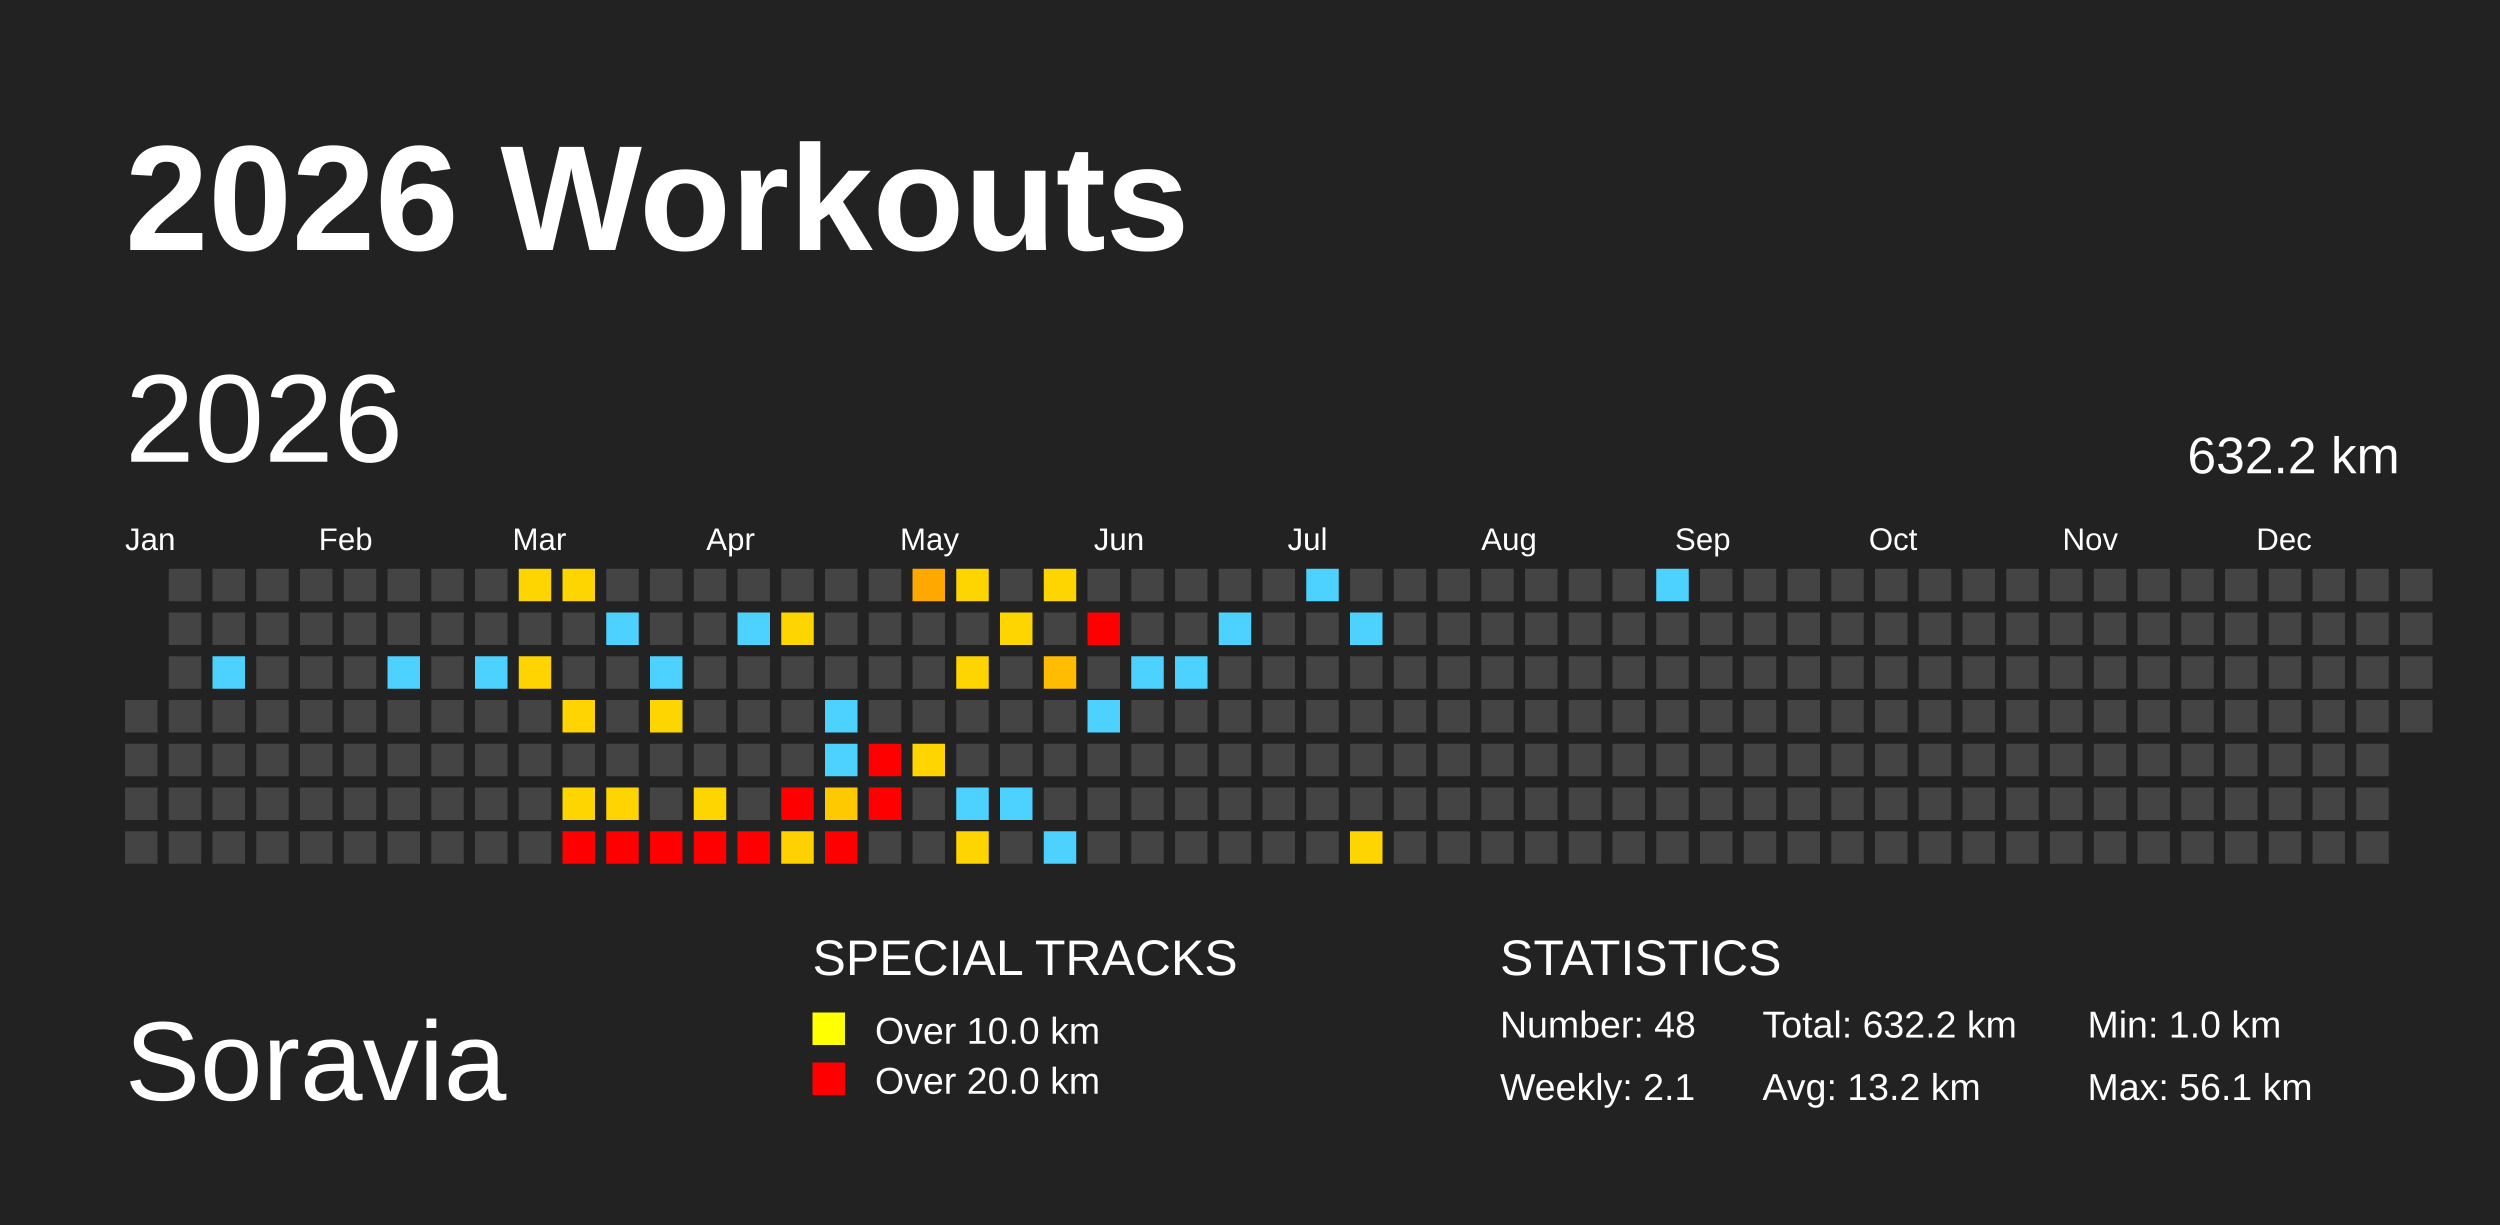
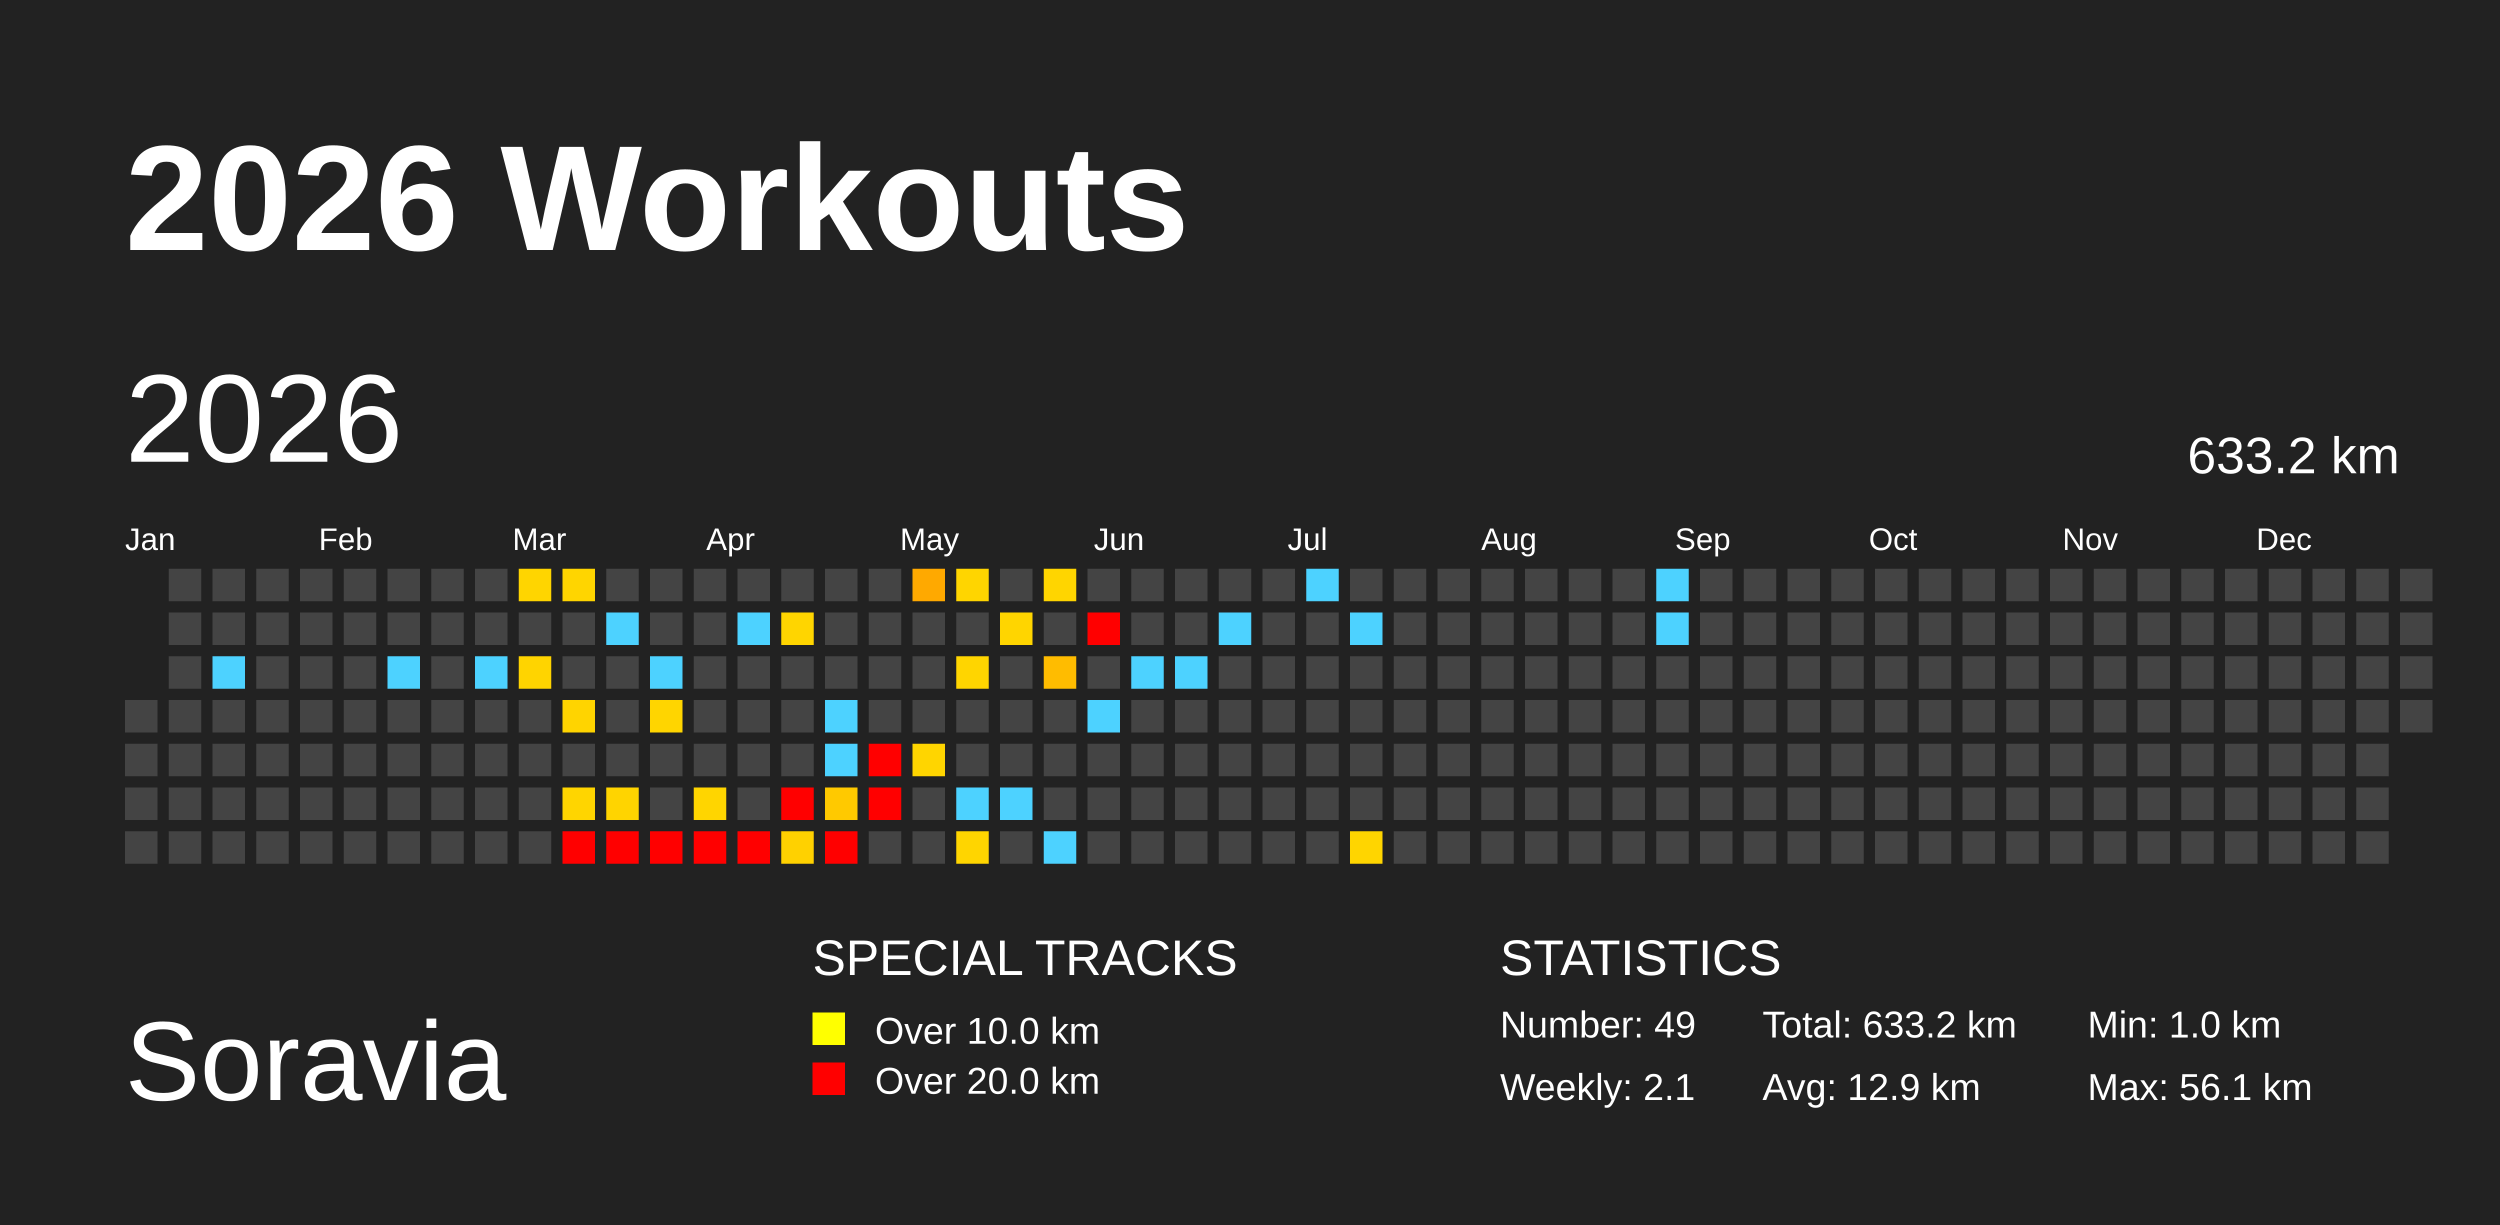
<svg xmlns="http://www.w3.org/2000/svg" baseProfile="full" height="98mm" version="1.1" viewBox="0,0,200,98" width="200mm">
  <defs />
  <rect fill="#222222" height="98" width="200" x="0" y="0" />
  <text fill="#FFFFFF" style="font-size:12px; font-family:Arial; font-weight:bold;" x="10" y="20">2026 Workouts</text>
  <text fill="#FFFFFF" style="font-size:9px; font-family:Arial" x="10" y="88">Soravia</text>
  <text fill="#FFFFFF" style="font-size:4px; font-family:Arial" x="65" y="78">SPECIAL TRACKS</text>
  <rect fill="yellow" height="2.6" width="2.6" x="65" y="81" />
  <text fill="#FFFFFF" style="font-size:3px; font-family:Arial" x="70" y="83.5">Over 10.0 km</text>
  <rect fill="red" height="2.6" width="2.6" x="65" y="85" />
  <text fill="#FFFFFF" style="font-size:3px; font-family:Arial" x="70" y="87.5">Over 20.0 km</text>
  <text fill="#FFFFFF" style="font-size:4px; font-family:Arial" x="120" y="78">STATISTICS</text>
-   <text fill="#FFFFFF" style="font-size:3px; font-family:Arial" x="120" y="83">Number: 48</text>
+   <text fill="#FFFFFF" style="font-size:3px; font-family:Arial" x="120" y="83">Number: 49</text>
  <text fill="#FFFFFF" style="font-size:3px; font-family:Arial" x="120" y="88">Weekly: 2.1</text>
-   <text fill="#FFFFFF" style="font-size:3px; font-family:Arial" x="141" y="83">Total: 632.2 km</text>
-   <text fill="#FFFFFF" style="font-size:3px; font-family:Arial" x="141" y="88">Avg: 13.2 km</text>
+   <text fill="#FFFFFF" style="font-size:3px; font-family:Arial" x="141" y="83">Total: 633.2 km</text>
+   <text fill="#FFFFFF" style="font-size:3px; font-family:Arial" x="141" y="88">Avg: 12.9 km</text>
  <text fill="#FFFFFF" style="font-size:3px; font-family:Arial" x="167" y="83">Min: 1.0 km</text>
  <text fill="#FFFFFF" style="font-size:3px; font-family:Arial" x="167" y="88">Max: 56.1 km</text>
  <text dominant-baseline="hanging" fill="#FFFFFF" style="font-size:10.0px; font-family:Arial;" x="10" y="30">2026</text>
-   <text dominant-baseline="hanging" fill="#FFFFFF" style="font-size:4.125px; font-family:Arial;" x="175" y="35">632.2 km</text>
+   <text dominant-baseline="hanging" fill="#FFFFFF" style="font-size:4.125px; font-family:Arial;" x="175" y="35">633.2 km</text>
  <text fill="#FFFFFF" style="font-size:2.5px; font-family:Arial" x="10.0" y="44">Jan</text>
  <text fill="#FFFFFF" style="font-size:2.5px; font-family:Arial" x="25.5" y="44">Feb</text>
  <text fill="#FFFFFF" style="font-size:2.5px; font-family:Arial" x="41.0" y="44">Mar</text>
  <text fill="#FFFFFF" style="font-size:2.5px; font-family:Arial" x="56.5" y="44">Apr</text>
  <text fill="#FFFFFF" style="font-size:2.5px; font-family:Arial" x="72.0" y="44">May</text>
  <text fill="#FFFFFF" style="font-size:2.5px; font-family:Arial" x="87.5" y="44">Jun</text>
  <text fill="#FFFFFF" style="font-size:2.5px; font-family:Arial" x="103.0" y="44">Jul</text>
  <text fill="#FFFFFF" style="font-size:2.5px; font-family:Arial" x="118.5" y="44">Aug</text>
  <text fill="#FFFFFF" style="font-size:2.5px; font-family:Arial" x="134.0" y="44">Sep</text>
  <text fill="#FFFFFF" style="font-size:2.5px; font-family:Arial" x="149.5" y="44">Oct</text>
  <text fill="#FFFFFF" style="font-size:2.5px; font-family:Arial" x="165.0" y="44">Nov</text>
  <text fill="#FFFFFF" style="font-size:2.5px; font-family:Arial" x="180.5" y="44">Dec</text>
  <rect fill="#444444" height="2.6" width="2.6" x="10.0" y="56.0" />
  <rect fill="#444444" height="2.6" width="2.6" x="10.0" y="59.5" />
  <rect fill="#444444" height="2.6" width="2.6" x="10.0" y="63.0" />
  <rect fill="#444444" height="2.6" width="2.6" x="10.0" y="66.5" />
  <rect fill="#444444" height="2.6" width="2.6" x="13.5" y="45.5" />
  <rect fill="#444444" height="2.6" width="2.6" x="13.5" y="49.0" />
  <rect fill="#444444" height="2.6" width="2.6" x="13.5" y="52.5" />
  <rect fill="#444444" height="2.6" width="2.6" x="13.5" y="56.0" />
  <rect fill="#444444" height="2.6" width="2.6" x="13.5" y="59.5" />
  <rect fill="#444444" height="2.6" width="2.6" x="13.5" y="63.0" />
  <rect fill="#444444" height="2.6" width="2.6" x="13.5" y="66.5" />
  <rect fill="#444444" height="2.6" width="2.6" x="17.0" y="45.5" />
  <rect fill="#444444" height="2.6" width="2.6" x="17.0" y="49.0" />
  <rect fill="#4dd2ff" height="2.6" width="2.6" x="17.0" y="52.5" />
  <rect fill="#444444" height="2.6" width="2.6" x="17.0" y="56.0" />
  <rect fill="#444444" height="2.6" width="2.6" x="17.0" y="59.5" />
  <rect fill="#444444" height="2.6" width="2.6" x="17.0" y="63.0" />
  <rect fill="#444444" height="2.6" width="2.6" x="17.0" y="66.5" />
  <rect fill="#444444" height="2.6" width="2.6" x="20.5" y="45.5" />
  <rect fill="#444444" height="2.6" width="2.6" x="20.5" y="49.0" />
  <rect fill="#444444" height="2.6" width="2.6" x="20.5" y="52.5" />
  <rect fill="#444444" height="2.6" width="2.6" x="20.5" y="56.0" />
  <rect fill="#444444" height="2.6" width="2.6" x="20.5" y="59.5" />
  <rect fill="#444444" height="2.6" width="2.6" x="20.5" y="63.0" />
  <rect fill="#444444" height="2.6" width="2.6" x="20.5" y="66.5" />
  <rect fill="#444444" height="2.6" width="2.6" x="24.0" y="45.5" />
  <rect fill="#444444" height="2.6" width="2.6" x="24.0" y="49.0" />
  <rect fill="#444444" height="2.6" width="2.6" x="24.0" y="52.5" />
  <rect fill="#444444" height="2.6" width="2.6" x="24.0" y="56.0" />
  <rect fill="#444444" height="2.6" width="2.6" x="24.0" y="59.5" />
  <rect fill="#444444" height="2.6" width="2.6" x="24.0" y="63.0" />
  <rect fill="#444444" height="2.6" width="2.6" x="24.0" y="66.5" />
  <rect fill="#444444" height="2.6" width="2.6" x="27.5" y="45.5" />
  <rect fill="#444444" height="2.6" width="2.6" x="27.5" y="49.0" />
  <rect fill="#444444" height="2.6" width="2.6" x="27.5" y="52.5" />
  <rect fill="#444444" height="2.6" width="2.6" x="27.5" y="56.0" />
  <rect fill="#444444" height="2.6" width="2.6" x="27.5" y="59.5" />
  <rect fill="#444444" height="2.6" width="2.6" x="27.5" y="63.0" />
  <rect fill="#444444" height="2.6" width="2.6" x="27.5" y="66.5" />
  <rect fill="#444444" height="2.6" width="2.6" x="31.0" y="45.5" />
  <rect fill="#444444" height="2.6" width="2.6" x="31.0" y="49.0" />
  <rect fill="#4dd2ff" height="2.6" width="2.6" x="31.0" y="52.5" />
  <rect fill="#444444" height="2.6" width="2.6" x="31.0" y="56.0" />
  <rect fill="#444444" height="2.6" width="2.6" x="31.0" y="59.5" />
  <rect fill="#444444" height="2.6" width="2.6" x="31.0" y="63.0" />
  <rect fill="#444444" height="2.6" width="2.6" x="31.0" y="66.5" />
  <rect fill="#444444" height="2.6" width="2.6" x="34.5" y="45.5" />
  <rect fill="#444444" height="2.6" width="2.6" x="34.5" y="49.0" />
  <rect fill="#444444" height="2.6" width="2.6" x="34.5" y="52.5" />
  <rect fill="#444444" height="2.6" width="2.6" x="34.5" y="56.0" />
  <rect fill="#444444" height="2.6" width="2.6" x="34.5" y="59.5" />
  <rect fill="#444444" height="2.6" width="2.6" x="34.5" y="63.0" />
  <rect fill="#444444" height="2.6" width="2.6" x="34.5" y="66.5" />
  <rect fill="#444444" height="2.6" width="2.6" x="38.0" y="45.5" />
  <rect fill="#444444" height="2.6" width="2.6" x="38.0" y="49.0" />
  <rect fill="#4dd2ff" height="2.6" width="2.6" x="38.0" y="52.5" />
  <rect fill="#444444" height="2.6" width="2.6" x="38.0" y="56.0" />
  <rect fill="#444444" height="2.6" width="2.6" x="38.0" y="59.5" />
  <rect fill="#444444" height="2.6" width="2.6" x="38.0" y="63.0" />
  <rect fill="#444444" height="2.6" width="2.6" x="38.0" y="66.5" />
  <rect fill="#ffd500" height="2.6" width="2.6" x="41.5" y="45.5" />
  <rect fill="#444444" height="2.6" width="2.6" x="41.5" y="49.0" />
  <rect fill="#ffd400" height="2.6" width="2.6" x="41.5" y="52.5" />
  <rect fill="#444444" height="2.6" width="2.6" x="41.5" y="56.0" />
  <rect fill="#444444" height="2.6" width="2.6" x="41.5" y="59.5" />
  <rect fill="#444444" height="2.6" width="2.6" x="41.5" y="63.0" />
  <rect fill="#444444" height="2.6" width="2.6" x="41.5" y="66.5" />
  <rect fill="#ffd500" height="2.6" width="2.6" x="45.0" y="45.5" />
  <rect fill="#444444" height="2.6" width="2.6" x="45.0" y="49.0" />
  <rect fill="#444444" height="2.6" width="2.6" x="45.0" y="52.5" />
  <rect fill="#ffd400" height="2.6" width="2.6" x="45.0" y="56.0" />
  <rect fill="#444444" height="2.6" width="2.6" x="45.0" y="59.5" />
  <rect fill="#ffd500" height="2.6" width="2.6" x="45.0" y="63.0" />
  <rect fill="red" height="2.6" width="2.6" x="45.0" y="66.5" />
  <rect fill="#444444" height="2.6" width="2.6" x="48.5" y="45.5" />
  <rect fill="#4dd2ff" height="2.6" width="2.6" x="48.5" y="49.0" />
  <rect fill="#444444" height="2.6" width="2.6" x="48.5" y="52.5" />
  <rect fill="#444444" height="2.6" width="2.6" x="48.5" y="56.0" />
  <rect fill="#444444" height="2.6" width="2.6" x="48.5" y="59.5" />
  <rect fill="#ffd400" height="2.6" width="2.6" x="48.5" y="63.0" />
  <rect fill="red" height="2.6" width="2.6" x="48.5" y="66.5" />
  <rect fill="#444444" height="2.6" width="2.6" x="52.0" y="45.5" />
  <rect fill="#444444" height="2.6" width="2.6" x="52.0" y="49.0" />
  <rect fill="#4dd2ff" height="2.6" width="2.6" x="52.0" y="52.5" />
  <rect fill="#ffd500" height="2.6" width="2.6" x="52.0" y="56.0" />
  <rect fill="#444444" height="2.6" width="2.6" x="52.0" y="59.5" />
  <rect fill="#444444" height="2.6" width="2.6" x="52.0" y="63.0" />
  <rect fill="red" height="2.6" width="2.6" x="52.0" y="66.5" />
  <rect fill="#444444" height="2.6" width="2.6" x="55.5" y="45.5" />
  <rect fill="#444444" height="2.6" width="2.6" x="55.5" y="49.0" />
  <rect fill="#444444" height="2.6" width="2.6" x="55.5" y="52.5" />
  <rect fill="#444444" height="2.6" width="2.6" x="55.5" y="56.0" />
  <rect fill="#444444" height="2.6" width="2.6" x="55.5" y="59.5" />
  <rect fill="#ffd500" height="2.6" width="2.6" x="55.5" y="63.0" />
  <rect fill="red" height="2.6" width="2.6" x="55.5" y="66.5" />
  <rect fill="#444444" height="2.6" width="2.6" x="59.0" y="45.5" />
  <rect fill="#4dd2ff" height="2.6" width="2.6" x="59.0" y="49.0" />
  <rect fill="#444444" height="2.6" width="2.6" x="59.0" y="52.5" />
  <rect fill="#444444" height="2.6" width="2.6" x="59.0" y="56.0" />
  <rect fill="#444444" height="2.6" width="2.6" x="59.0" y="59.5" />
  <rect fill="#444444" height="2.6" width="2.6" x="59.0" y="63.0" />
  <rect fill="red" height="2.6" width="2.6" x="59.0" y="66.5" />
  <rect fill="#444444" height="2.6" width="2.6" x="62.5" y="45.5" />
  <rect fill="#ffd500" height="2.6" width="2.6" x="62.5" y="49.0" />
  <rect fill="#444444" height="2.6" width="2.6" x="62.5" y="52.5" />
  <rect fill="#444444" height="2.6" width="2.6" x="62.5" y="56.0" />
  <rect fill="#444444" height="2.6" width="2.6" x="62.5" y="59.5" />
  <rect fill="red" height="2.6" width="2.6" x="62.5" y="63.0" />
  <rect fill="#ffd100" height="2.6" width="2.6" x="62.5" y="66.5" />
  <rect fill="#444444" height="2.6" width="2.6" x="66.0" y="45.5" />
  <rect fill="#444444" height="2.6" width="2.6" x="66.0" y="49.0" />
  <rect fill="#444444" height="2.6" width="2.6" x="66.0" y="52.5" />
  <rect fill="#4dd2ff" height="2.6" width="2.6" x="66.0" y="56.0" />
  <rect fill="#4dd2ff" height="2.6" width="2.6" x="66.0" y="59.5" />
  <rect fill="#ffc900" height="2.6" width="2.6" x="66.0" y="63.0" />
  <rect fill="red" height="2.6" width="2.6" x="66.0" y="66.5" />
  <rect fill="#444444" height="2.6" width="2.6" x="69.5" y="45.5" />
  <rect fill="#444444" height="2.6" width="2.6" x="69.5" y="49.0" />
  <rect fill="#444444" height="2.6" width="2.6" x="69.5" y="52.5" />
  <rect fill="#444444" height="2.6" width="2.6" x="69.5" y="56.0" />
  <rect fill="red" height="2.6" width="2.6" x="69.5" y="59.5" />
  <rect fill="red" height="2.6" width="2.6" x="69.5" y="63.0" />
  <rect fill="#444444" height="2.6" width="2.6" x="69.5" y="66.5" />
  <rect fill="#ffa900" height="2.6" width="2.6" x="73.0" y="45.5" />
  <rect fill="#444444" height="2.6" width="2.6" x="73.0" y="49.0" />
  <rect fill="#444444" height="2.6" width="2.6" x="73.0" y="52.5" />
  <rect fill="#444444" height="2.6" width="2.6" x="73.0" y="56.0" />
  <rect fill="#ffd500" height="2.6" width="2.6" x="73.0" y="59.5" />
  <rect fill="#444444" height="2.6" width="2.6" x="73.0" y="63.0" />
  <rect fill="#444444" height="2.6" width="2.6" x="73.0" y="66.5" />
  <rect fill="#ffd500" height="2.6" width="2.6" x="76.5" y="45.5" />
  <rect fill="#444444" height="2.6" width="2.6" x="76.5" y="49.0" />
  <rect fill="#ffd500" height="2.6" width="2.6" x="76.5" y="52.5" />
  <rect fill="#444444" height="2.6" width="2.6" x="76.5" y="56.0" />
  <rect fill="#444444" height="2.6" width="2.6" x="76.5" y="59.5" />
  <rect fill="#4dd2ff" height="2.6" width="2.6" x="76.5" y="63.0" />
  <rect fill="#ffd500" height="2.6" width="2.6" x="76.5" y="66.5" />
  <rect fill="#444444" height="2.6" width="2.6" x="80.0" y="45.5" />
  <rect fill="#ffd500" height="2.6" width="2.6" x="80.0" y="49.0" />
  <rect fill="#444444" height="2.6" width="2.6" x="80.0" y="52.5" />
  <rect fill="#444444" height="2.6" width="2.6" x="80.0" y="56.0" />
  <rect fill="#444444" height="2.6" width="2.6" x="80.0" y="59.5" />
  <rect fill="#4dd2ff" height="2.6" width="2.6" x="80.0" y="63.0" />
  <rect fill="#444444" height="2.6" width="2.6" x="80.0" y="66.5" />
  <rect fill="#ffd500" height="2.6" width="2.6" x="83.5" y="45.5" />
  <rect fill="#444444" height="2.6" width="2.6" x="83.5" y="49.0" />
  <rect fill="#ffbc00" height="2.6" width="2.6" x="83.5" y="52.5" />
  <rect fill="#444444" height="2.6" width="2.6" x="83.5" y="56.0" />
  <rect fill="#444444" height="2.6" width="2.6" x="83.5" y="59.5" />
  <rect fill="#444444" height="2.6" width="2.6" x="83.5" y="63.0" />
  <rect fill="#4dd2ff" height="2.6" width="2.6" x="83.5" y="66.5" />
  <rect fill="#444444" height="2.6" width="2.6" x="87.0" y="45.5" />
  <rect fill="red" height="2.6" width="2.6" x="87.0" y="49.0" />
  <rect fill="#444444" height="2.6" width="2.6" x="87.0" y="52.5" />
  <rect fill="#4dd2ff" height="2.6" width="2.6" x="87.0" y="56.0" />
  <rect fill="#444444" height="2.6" width="2.6" x="87.0" y="59.5" />
  <rect fill="#444444" height="2.6" width="2.6" x="87.0" y="63.0" />
  <rect fill="#444444" height="2.6" width="2.6" x="87.0" y="66.5" />
  <rect fill="#444444" height="2.6" width="2.6" x="90.5" y="45.5" />
  <rect fill="#444444" height="2.6" width="2.6" x="90.5" y="49.0" />
  <rect fill="#4dd2ff" height="2.6" width="2.6" x="90.5" y="52.5" />
  <rect fill="#444444" height="2.6" width="2.6" x="90.5" y="56.0" />
  <rect fill="#444444" height="2.6" width="2.6" x="90.5" y="59.5" />
  <rect fill="#444444" height="2.6" width="2.6" x="90.5" y="63.0" />
  <rect fill="#444444" height="2.6" width="2.6" x="90.5" y="66.5" />
  <rect fill="#444444" height="2.6" width="2.6" x="94.0" y="45.5" />
  <rect fill="#444444" height="2.6" width="2.6" x="94.0" y="49.0" />
  <rect fill="#4dd2ff" height="2.6" width="2.6" x="94.0" y="52.5" />
  <rect fill="#444444" height="2.6" width="2.6" x="94.0" y="56.0" />
  <rect fill="#444444" height="2.6" width="2.6" x="94.0" y="59.5" />
  <rect fill="#444444" height="2.6" width="2.6" x="94.0" y="63.0" />
  <rect fill="#444444" height="2.6" width="2.6" x="94.0" y="66.5" />
  <rect fill="#444444" height="2.6" width="2.6" x="97.5" y="45.5" />
  <rect fill="#4dd2ff" height="2.6" width="2.6" x="97.5" y="49.0" />
  <rect fill="#444444" height="2.6" width="2.6" x="97.5" y="52.5" />
  <rect fill="#444444" height="2.6" width="2.6" x="97.5" y="56.0" />
  <rect fill="#444444" height="2.6" width="2.6" x="97.5" y="59.5" />
  <rect fill="#444444" height="2.6" width="2.6" x="97.5" y="63.0" />
  <rect fill="#444444" height="2.6" width="2.6" x="97.5" y="66.5" />
  <rect fill="#444444" height="2.6" width="2.6" x="101.0" y="45.5" />
  <rect fill="#444444" height="2.6" width="2.6" x="101.0" y="49.0" />
  <rect fill="#444444" height="2.6" width="2.6" x="101.0" y="52.5" />
  <rect fill="#444444" height="2.6" width="2.6" x="101.0" y="56.0" />
  <rect fill="#444444" height="2.6" width="2.6" x="101.0" y="59.5" />
  <rect fill="#444444" height="2.6" width="2.6" x="101.0" y="63.0" />
  <rect fill="#444444" height="2.6" width="2.6" x="101.0" y="66.5" />
  <rect fill="#4dd2ff" height="2.6" width="2.6" x="104.5" y="45.5" />
  <rect fill="#444444" height="2.6" width="2.6" x="104.5" y="49.0" />
  <rect fill="#444444" height="2.6" width="2.6" x="104.5" y="52.5" />
  <rect fill="#444444" height="2.6" width="2.6" x="104.5" y="56.0" />
  <rect fill="#444444" height="2.6" width="2.6" x="104.5" y="59.5" />
  <rect fill="#444444" height="2.6" width="2.6" x="104.5" y="63.0" />
  <rect fill="#444444" height="2.6" width="2.6" x="104.5" y="66.5" />
  <rect fill="#444444" height="2.6" width="2.6" x="108.0" y="45.5" />
  <rect fill="#4dd2ff" height="2.6" width="2.6" x="108.0" y="49.0" />
  <rect fill="#444444" height="2.6" width="2.6" x="108.0" y="52.5" />
  <rect fill="#444444" height="2.6" width="2.6" x="108.0" y="56.0" />
  <rect fill="#444444" height="2.6" width="2.6" x="108.0" y="59.5" />
  <rect fill="#444444" height="2.6" width="2.6" x="108.0" y="63.0" />
  <rect fill="#ffd500" height="2.6" width="2.6" x="108.0" y="66.5" />
  <rect fill="#444444" height="2.6" width="2.6" x="111.5" y="45.5" />
  <rect fill="#444444" height="2.6" width="2.6" x="111.5" y="49.0" />
  <rect fill="#444444" height="2.6" width="2.6" x="111.5" y="52.5" />
  <rect fill="#444444" height="2.6" width="2.6" x="111.5" y="56.0" />
  <rect fill="#444444" height="2.6" width="2.6" x="111.5" y="59.5" />
  <rect fill="#444444" height="2.6" width="2.6" x="111.5" y="63.0" />
  <rect fill="#444444" height="2.6" width="2.6" x="111.5" y="66.5" />
  <rect fill="#444444" height="2.6" width="2.6" x="115.0" y="45.5" />
  <rect fill="#444444" height="2.6" width="2.6" x="115.0" y="49.0" />
  <rect fill="#444444" height="2.6" width="2.6" x="115.0" y="52.5" />
  <rect fill="#444444" height="2.6" width="2.6" x="115.0" y="56.0" />
  <rect fill="#444444" height="2.6" width="2.6" x="115.0" y="59.5" />
  <rect fill="#444444" height="2.6" width="2.6" x="115.0" y="63.0" />
  <rect fill="#444444" height="2.6" width="2.6" x="115.0" y="66.5" />
  <rect fill="#444444" height="2.6" width="2.6" x="118.5" y="45.5" />
  <rect fill="#444444" height="2.6" width="2.6" x="118.5" y="49.0" />
  <rect fill="#444444" height="2.6" width="2.6" x="118.5" y="52.5" />
  <rect fill="#444444" height="2.6" width="2.6" x="118.5" y="56.0" />
  <rect fill="#444444" height="2.6" width="2.6" x="118.5" y="59.5" />
  <rect fill="#444444" height="2.6" width="2.6" x="118.5" y="63.0" />
  <rect fill="#444444" height="2.6" width="2.6" x="118.5" y="66.5" />
  <rect fill="#444444" height="2.6" width="2.6" x="122.0" y="45.5" />
  <rect fill="#444444" height="2.6" width="2.6" x="122.0" y="49.0" />
  <rect fill="#444444" height="2.6" width="2.6" x="122.0" y="52.5" />
  <rect fill="#444444" height="2.6" width="2.6" x="122.0" y="56.0" />
  <rect fill="#444444" height="2.6" width="2.6" x="122.0" y="59.5" />
  <rect fill="#444444" height="2.6" width="2.6" x="122.0" y="63.0" />
  <rect fill="#444444" height="2.6" width="2.6" x="122.0" y="66.5" />
  <rect fill="#444444" height="2.6" width="2.6" x="125.5" y="45.5" />
  <rect fill="#444444" height="2.6" width="2.6" x="125.5" y="49.0" />
  <rect fill="#444444" height="2.6" width="2.6" x="125.5" y="52.5" />
  <rect fill="#444444" height="2.6" width="2.6" x="125.5" y="56.0" />
  <rect fill="#444444" height="2.6" width="2.6" x="125.5" y="59.5" />
  <rect fill="#444444" height="2.6" width="2.6" x="125.5" y="63.0" />
  <rect fill="#444444" height="2.6" width="2.6" x="125.5" y="66.5" />
  <rect fill="#444444" height="2.6" width="2.6" x="129.0" y="45.5" />
  <rect fill="#444444" height="2.6" width="2.6" x="129.0" y="49.0" />
  <rect fill="#444444" height="2.6" width="2.6" x="129.0" y="52.5" />
  <rect fill="#444444" height="2.6" width="2.6" x="129.0" y="56.0" />
  <rect fill="#444444" height="2.6" width="2.6" x="129.0" y="59.5" />
  <rect fill="#444444" height="2.6" width="2.6" x="129.0" y="63.0" />
  <rect fill="#444444" height="2.6" width="2.6" x="129.0" y="66.5" />
  <rect fill="#4dd2ff" height="2.6" width="2.6" x="132.5" y="45.5" />
-   <rect fill="#444444" height="2.6" width="2.6" x="132.5" y="49.0" />
+   <rect fill="#4dd2ff" height="2.6" width="2.6" x="132.5" y="49.0" />
  <rect fill="#444444" height="2.6" width="2.6" x="132.5" y="52.5" />
  <rect fill="#444444" height="2.6" width="2.6" x="132.5" y="56.0" />
  <rect fill="#444444" height="2.6" width="2.6" x="132.5" y="59.5" />
  <rect fill="#444444" height="2.6" width="2.6" x="132.5" y="63.0" />
  <rect fill="#444444" height="2.6" width="2.6" x="132.5" y="66.5" />
  <rect fill="#444444" height="2.6" width="2.6" x="136.0" y="45.5" />
  <rect fill="#444444" height="2.6" width="2.6" x="136.0" y="49.0" />
  <rect fill="#444444" height="2.6" width="2.6" x="136.0" y="52.5" />
  <rect fill="#444444" height="2.6" width="2.6" x="136.0" y="56.0" />
  <rect fill="#444444" height="2.6" width="2.6" x="136.0" y="59.5" />
  <rect fill="#444444" height="2.6" width="2.6" x="136.0" y="63.0" />
  <rect fill="#444444" height="2.6" width="2.6" x="136.0" y="66.5" />
  <rect fill="#444444" height="2.6" width="2.6" x="139.5" y="45.5" />
  <rect fill="#444444" height="2.6" width="2.6" x="139.5" y="49.0" />
  <rect fill="#444444" height="2.6" width="2.6" x="139.5" y="52.5" />
  <rect fill="#444444" height="2.6" width="2.6" x="139.5" y="56.0" />
  <rect fill="#444444" height="2.6" width="2.6" x="139.5" y="59.5" />
  <rect fill="#444444" height="2.6" width="2.6" x="139.5" y="63.0" />
  <rect fill="#444444" height="2.6" width="2.6" x="139.5" y="66.5" />
  <rect fill="#444444" height="2.6" width="2.6" x="143.0" y="45.5" />
  <rect fill="#444444" height="2.6" width="2.6" x="143.0" y="49.0" />
  <rect fill="#444444" height="2.6" width="2.6" x="143.0" y="52.5" />
  <rect fill="#444444" height="2.6" width="2.6" x="143.0" y="56.0" />
  <rect fill="#444444" height="2.6" width="2.6" x="143.0" y="59.5" />
  <rect fill="#444444" height="2.6" width="2.6" x="143.0" y="63.0" />
  <rect fill="#444444" height="2.6" width="2.6" x="143.0" y="66.5" />
  <rect fill="#444444" height="2.6" width="2.6" x="146.5" y="45.5" />
  <rect fill="#444444" height="2.6" width="2.6" x="146.5" y="49.0" />
  <rect fill="#444444" height="2.6" width="2.6" x="146.5" y="52.5" />
  <rect fill="#444444" height="2.6" width="2.6" x="146.5" y="56.0" />
  <rect fill="#444444" height="2.6" width="2.6" x="146.5" y="59.5" />
  <rect fill="#444444" height="2.6" width="2.6" x="146.5" y="63.0" />
  <rect fill="#444444" height="2.6" width="2.6" x="146.5" y="66.5" />
  <rect fill="#444444" height="2.6" width="2.6" x="150.0" y="45.5" />
  <rect fill="#444444" height="2.6" width="2.6" x="150.0" y="49.0" />
  <rect fill="#444444" height="2.6" width="2.6" x="150.0" y="52.5" />
  <rect fill="#444444" height="2.6" width="2.6" x="150.0" y="56.0" />
  <rect fill="#444444" height="2.6" width="2.6" x="150.0" y="59.5" />
  <rect fill="#444444" height="2.6" width="2.6" x="150.0" y="63.0" />
  <rect fill="#444444" height="2.6" width="2.6" x="150.0" y="66.5" />
  <rect fill="#444444" height="2.6" width="2.6" x="153.5" y="45.5" />
  <rect fill="#444444" height="2.6" width="2.6" x="153.5" y="49.0" />
  <rect fill="#444444" height="2.6" width="2.6" x="153.5" y="52.5" />
  <rect fill="#444444" height="2.6" width="2.6" x="153.5" y="56.0" />
  <rect fill="#444444" height="2.6" width="2.6" x="153.5" y="59.5" />
  <rect fill="#444444" height="2.6" width="2.6" x="153.5" y="63.0" />
  <rect fill="#444444" height="2.6" width="2.6" x="153.5" y="66.5" />
  <rect fill="#444444" height="2.6" width="2.6" x="157.0" y="45.5" />
  <rect fill="#444444" height="2.6" width="2.6" x="157.0" y="49.0" />
  <rect fill="#444444" height="2.6" width="2.6" x="157.0" y="52.5" />
  <rect fill="#444444" height="2.6" width="2.6" x="157.0" y="56.0" />
  <rect fill="#444444" height="2.6" width="2.6" x="157.0" y="59.5" />
  <rect fill="#444444" height="2.6" width="2.6" x="157.0" y="63.0" />
  <rect fill="#444444" height="2.6" width="2.6" x="157.0" y="66.5" />
  <rect fill="#444444" height="2.6" width="2.6" x="160.5" y="45.5" />
  <rect fill="#444444" height="2.6" width="2.6" x="160.5" y="49.0" />
  <rect fill="#444444" height="2.6" width="2.6" x="160.5" y="52.5" />
  <rect fill="#444444" height="2.6" width="2.6" x="160.5" y="56.0" />
  <rect fill="#444444" height="2.6" width="2.6" x="160.5" y="59.5" />
  <rect fill="#444444" height="2.6" width="2.6" x="160.5" y="63.0" />
  <rect fill="#444444" height="2.6" width="2.6" x="160.5" y="66.5" />
  <rect fill="#444444" height="2.6" width="2.6" x="164.0" y="45.5" />
  <rect fill="#444444" height="2.6" width="2.6" x="164.0" y="49.0" />
  <rect fill="#444444" height="2.6" width="2.6" x="164.0" y="52.5" />
  <rect fill="#444444" height="2.6" width="2.6" x="164.0" y="56.0" />
  <rect fill="#444444" height="2.6" width="2.6" x="164.0" y="59.5" />
  <rect fill="#444444" height="2.6" width="2.6" x="164.0" y="63.0" />
  <rect fill="#444444" height="2.6" width="2.6" x="164.0" y="66.5" />
  <rect fill="#444444" height="2.6" width="2.6" x="167.5" y="45.5" />
  <rect fill="#444444" height="2.6" width="2.6" x="167.5" y="49.0" />
  <rect fill="#444444" height="2.6" width="2.6" x="167.5" y="52.5" />
  <rect fill="#444444" height="2.6" width="2.6" x="167.5" y="56.0" />
  <rect fill="#444444" height="2.6" width="2.6" x="167.5" y="59.5" />
  <rect fill="#444444" height="2.6" width="2.6" x="167.5" y="63.0" />
  <rect fill="#444444" height="2.6" width="2.6" x="167.5" y="66.5" />
  <rect fill="#444444" height="2.6" width="2.6" x="171.0" y="45.5" />
  <rect fill="#444444" height="2.6" width="2.6" x="171.0" y="49.0" />
  <rect fill="#444444" height="2.6" width="2.6" x="171.0" y="52.5" />
  <rect fill="#444444" height="2.6" width="2.6" x="171.0" y="56.0" />
  <rect fill="#444444" height="2.6" width="2.6" x="171.0" y="59.5" />
  <rect fill="#444444" height="2.6" width="2.6" x="171.0" y="63.0" />
  <rect fill="#444444" height="2.6" width="2.6" x="171.0" y="66.5" />
  <rect fill="#444444" height="2.6" width="2.6" x="174.5" y="45.5" />
  <rect fill="#444444" height="2.6" width="2.6" x="174.5" y="49.0" />
  <rect fill="#444444" height="2.6" width="2.6" x="174.5" y="52.5" />
  <rect fill="#444444" height="2.6" width="2.6" x="174.5" y="56.0" />
  <rect fill="#444444" height="2.6" width="2.6" x="174.5" y="59.5" />
  <rect fill="#444444" height="2.6" width="2.6" x="174.5" y="63.0" />
  <rect fill="#444444" height="2.6" width="2.6" x="174.5" y="66.5" />
  <rect fill="#444444" height="2.6" width="2.6" x="178.0" y="45.5" />
  <rect fill="#444444" height="2.6" width="2.6" x="178.0" y="49.0" />
  <rect fill="#444444" height="2.6" width="2.6" x="178.0" y="52.5" />
  <rect fill="#444444" height="2.6" width="2.6" x="178.0" y="56.0" />
  <rect fill="#444444" height="2.6" width="2.6" x="178.0" y="59.5" />
  <rect fill="#444444" height="2.6" width="2.6" x="178.0" y="63.0" />
  <rect fill="#444444" height="2.6" width="2.6" x="178.0" y="66.5" />
  <rect fill="#444444" height="2.6" width="2.6" x="181.5" y="45.5" />
  <rect fill="#444444" height="2.6" width="2.6" x="181.5" y="49.0" />
  <rect fill="#444444" height="2.6" width="2.6" x="181.5" y="52.5" />
  <rect fill="#444444" height="2.6" width="2.6" x="181.5" y="56.0" />
  <rect fill="#444444" height="2.6" width="2.6" x="181.5" y="59.5" />
  <rect fill="#444444" height="2.6" width="2.6" x="181.5" y="63.0" />
  <rect fill="#444444" height="2.6" width="2.6" x="181.5" y="66.5" />
  <rect fill="#444444" height="2.6" width="2.6" x="185.0" y="45.5" />
  <rect fill="#444444" height="2.6" width="2.6" x="185.0" y="49.0" />
  <rect fill="#444444" height="2.6" width="2.6" x="185.0" y="52.5" />
  <rect fill="#444444" height="2.6" width="2.6" x="185.0" y="56.0" />
  <rect fill="#444444" height="2.6" width="2.6" x="185.0" y="59.5" />
  <rect fill="#444444" height="2.6" width="2.6" x="185.0" y="63.0" />
  <rect fill="#444444" height="2.6" width="2.6" x="185.0" y="66.5" />
  <rect fill="#444444" height="2.6" width="2.6" x="188.5" y="45.5" />
  <rect fill="#444444" height="2.6" width="2.6" x="188.5" y="49.0" />
  <rect fill="#444444" height="2.6" width="2.6" x="188.5" y="52.5" />
  <rect fill="#444444" height="2.6" width="2.6" x="188.5" y="56.0" />
  <rect fill="#444444" height="2.6" width="2.6" x="188.5" y="59.5" />
  <rect fill="#444444" height="2.6" width="2.6" x="188.5" y="63.0" />
  <rect fill="#444444" height="2.6" width="2.6" x="188.5" y="66.5" />
  <rect fill="#444444" height="2.6" width="2.6" x="192.0" y="45.5" />
  <rect fill="#444444" height="2.6" width="2.6" x="192.0" y="49.0" />
  <rect fill="#444444" height="2.6" width="2.6" x="192.0" y="52.5" />
  <rect fill="#444444" height="2.6" width="2.6" x="192.0" y="56.0" />
</svg>
